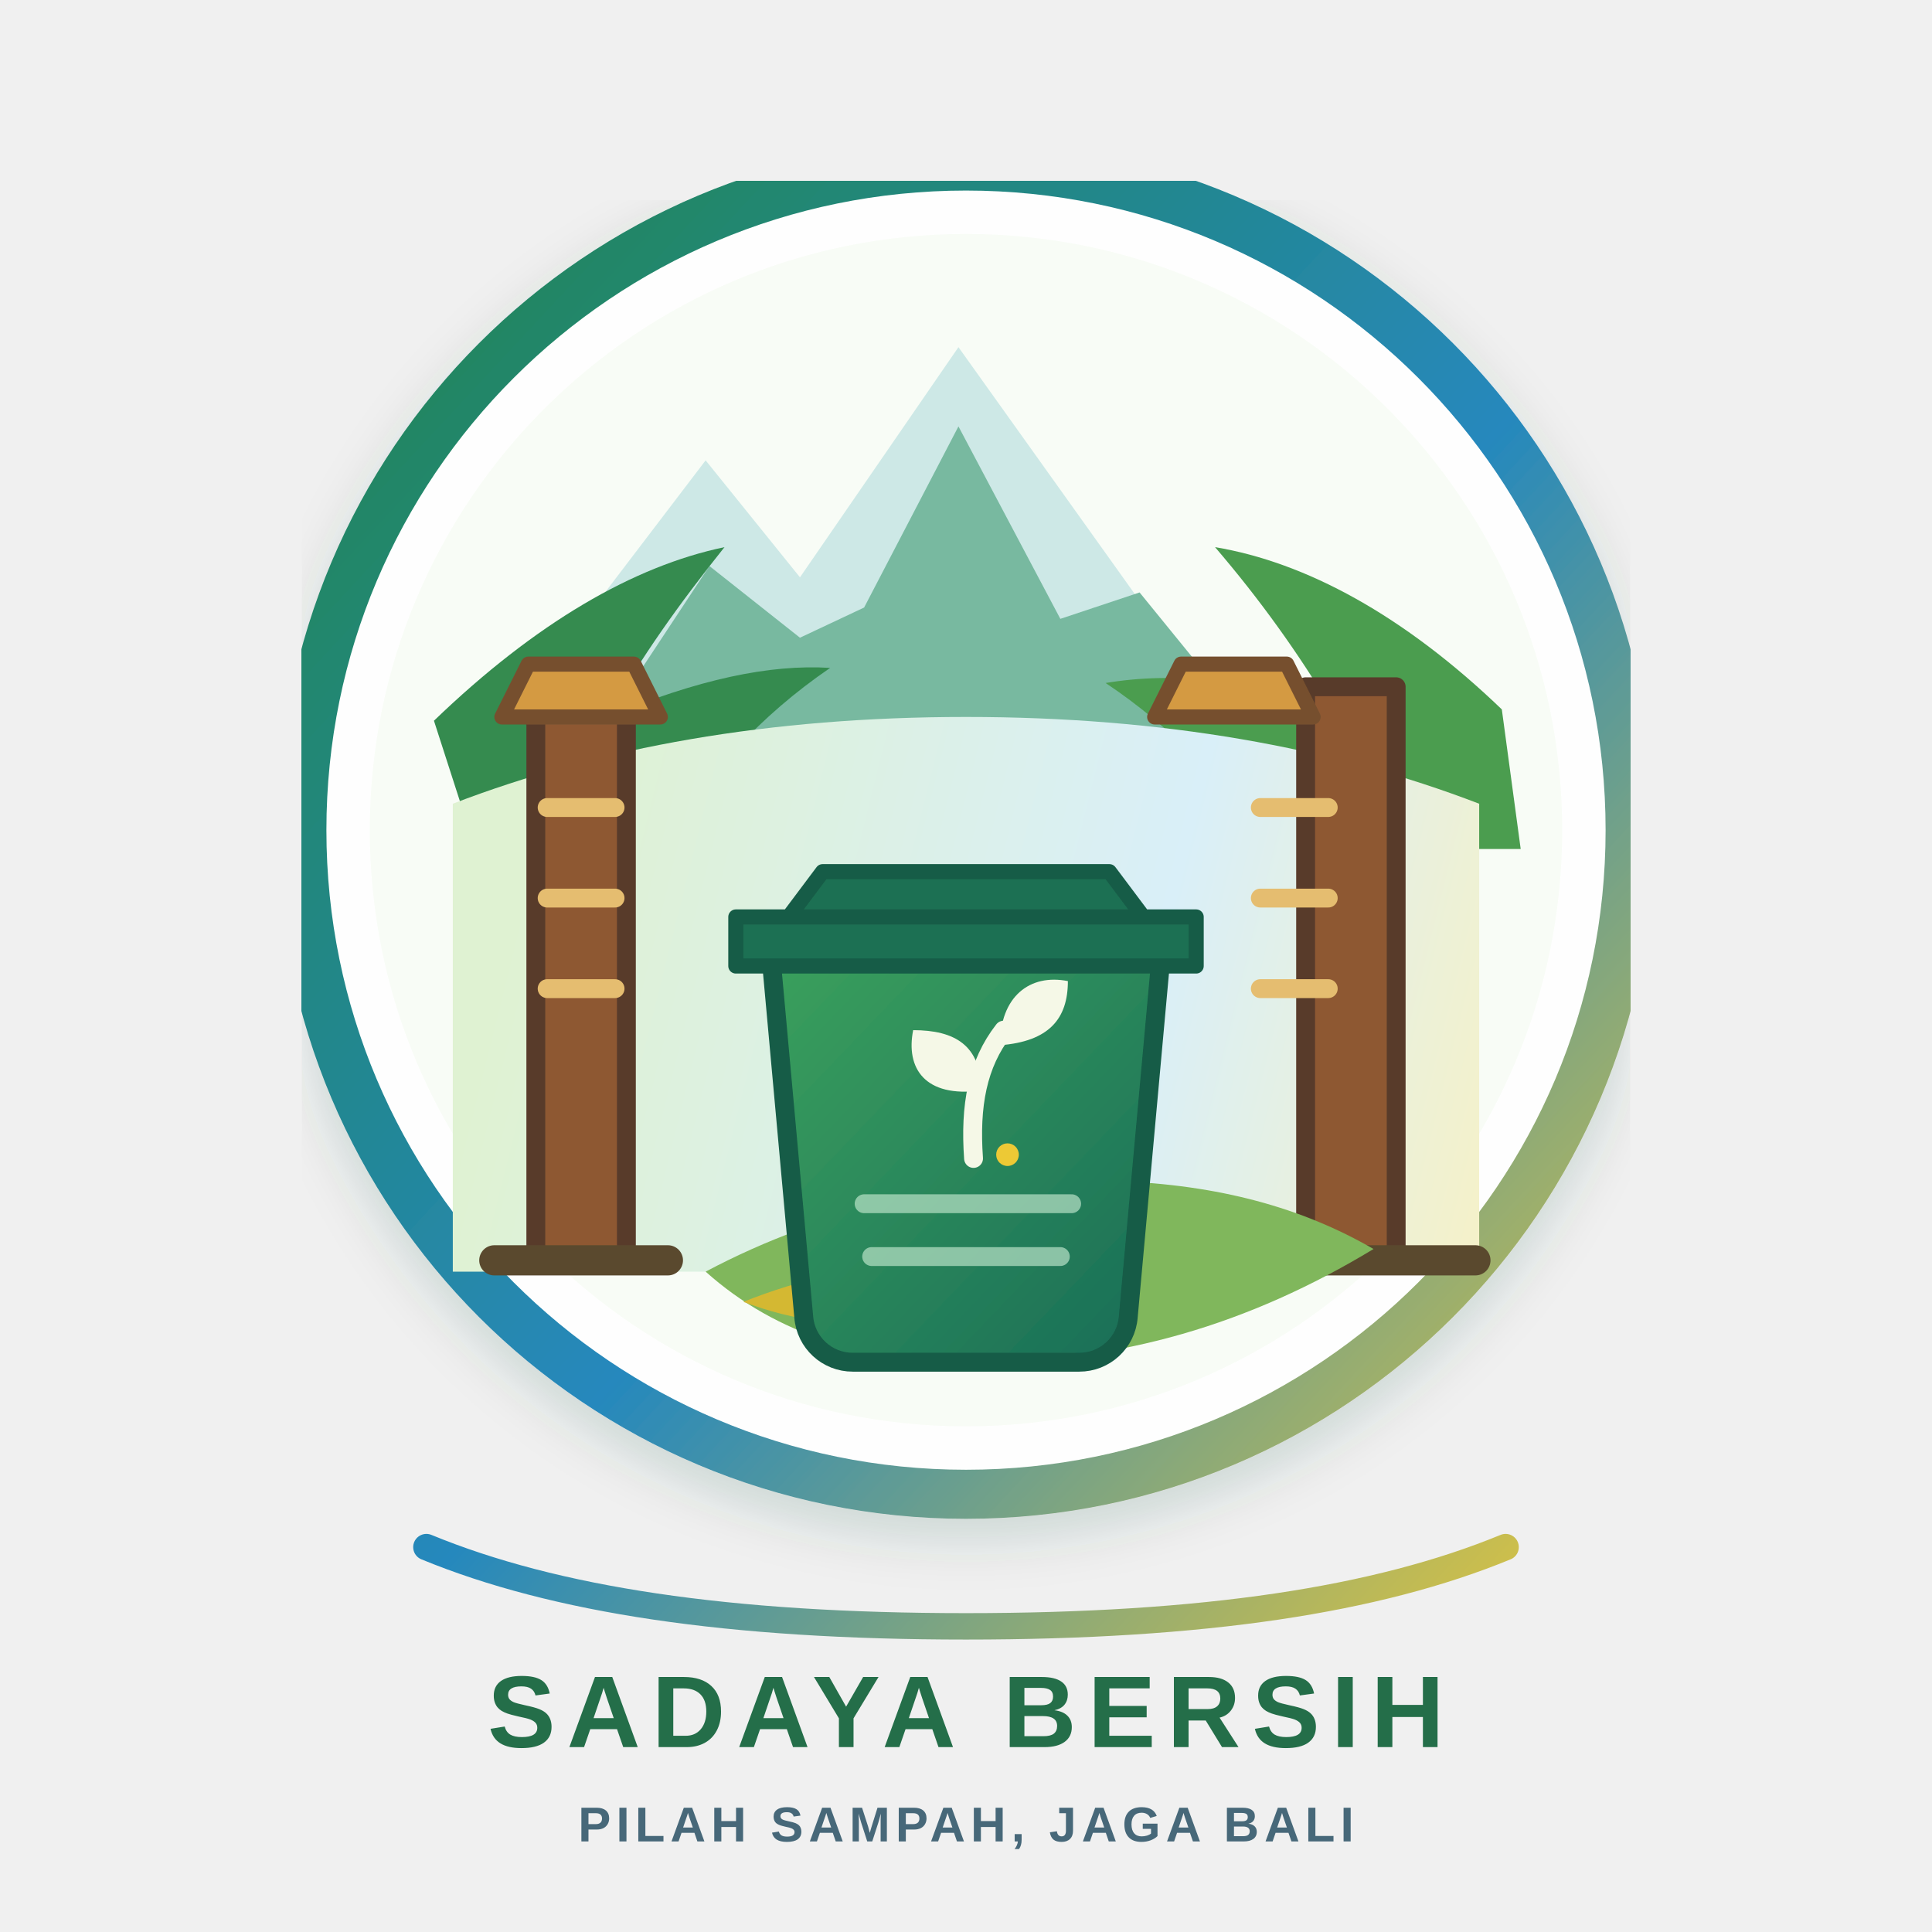
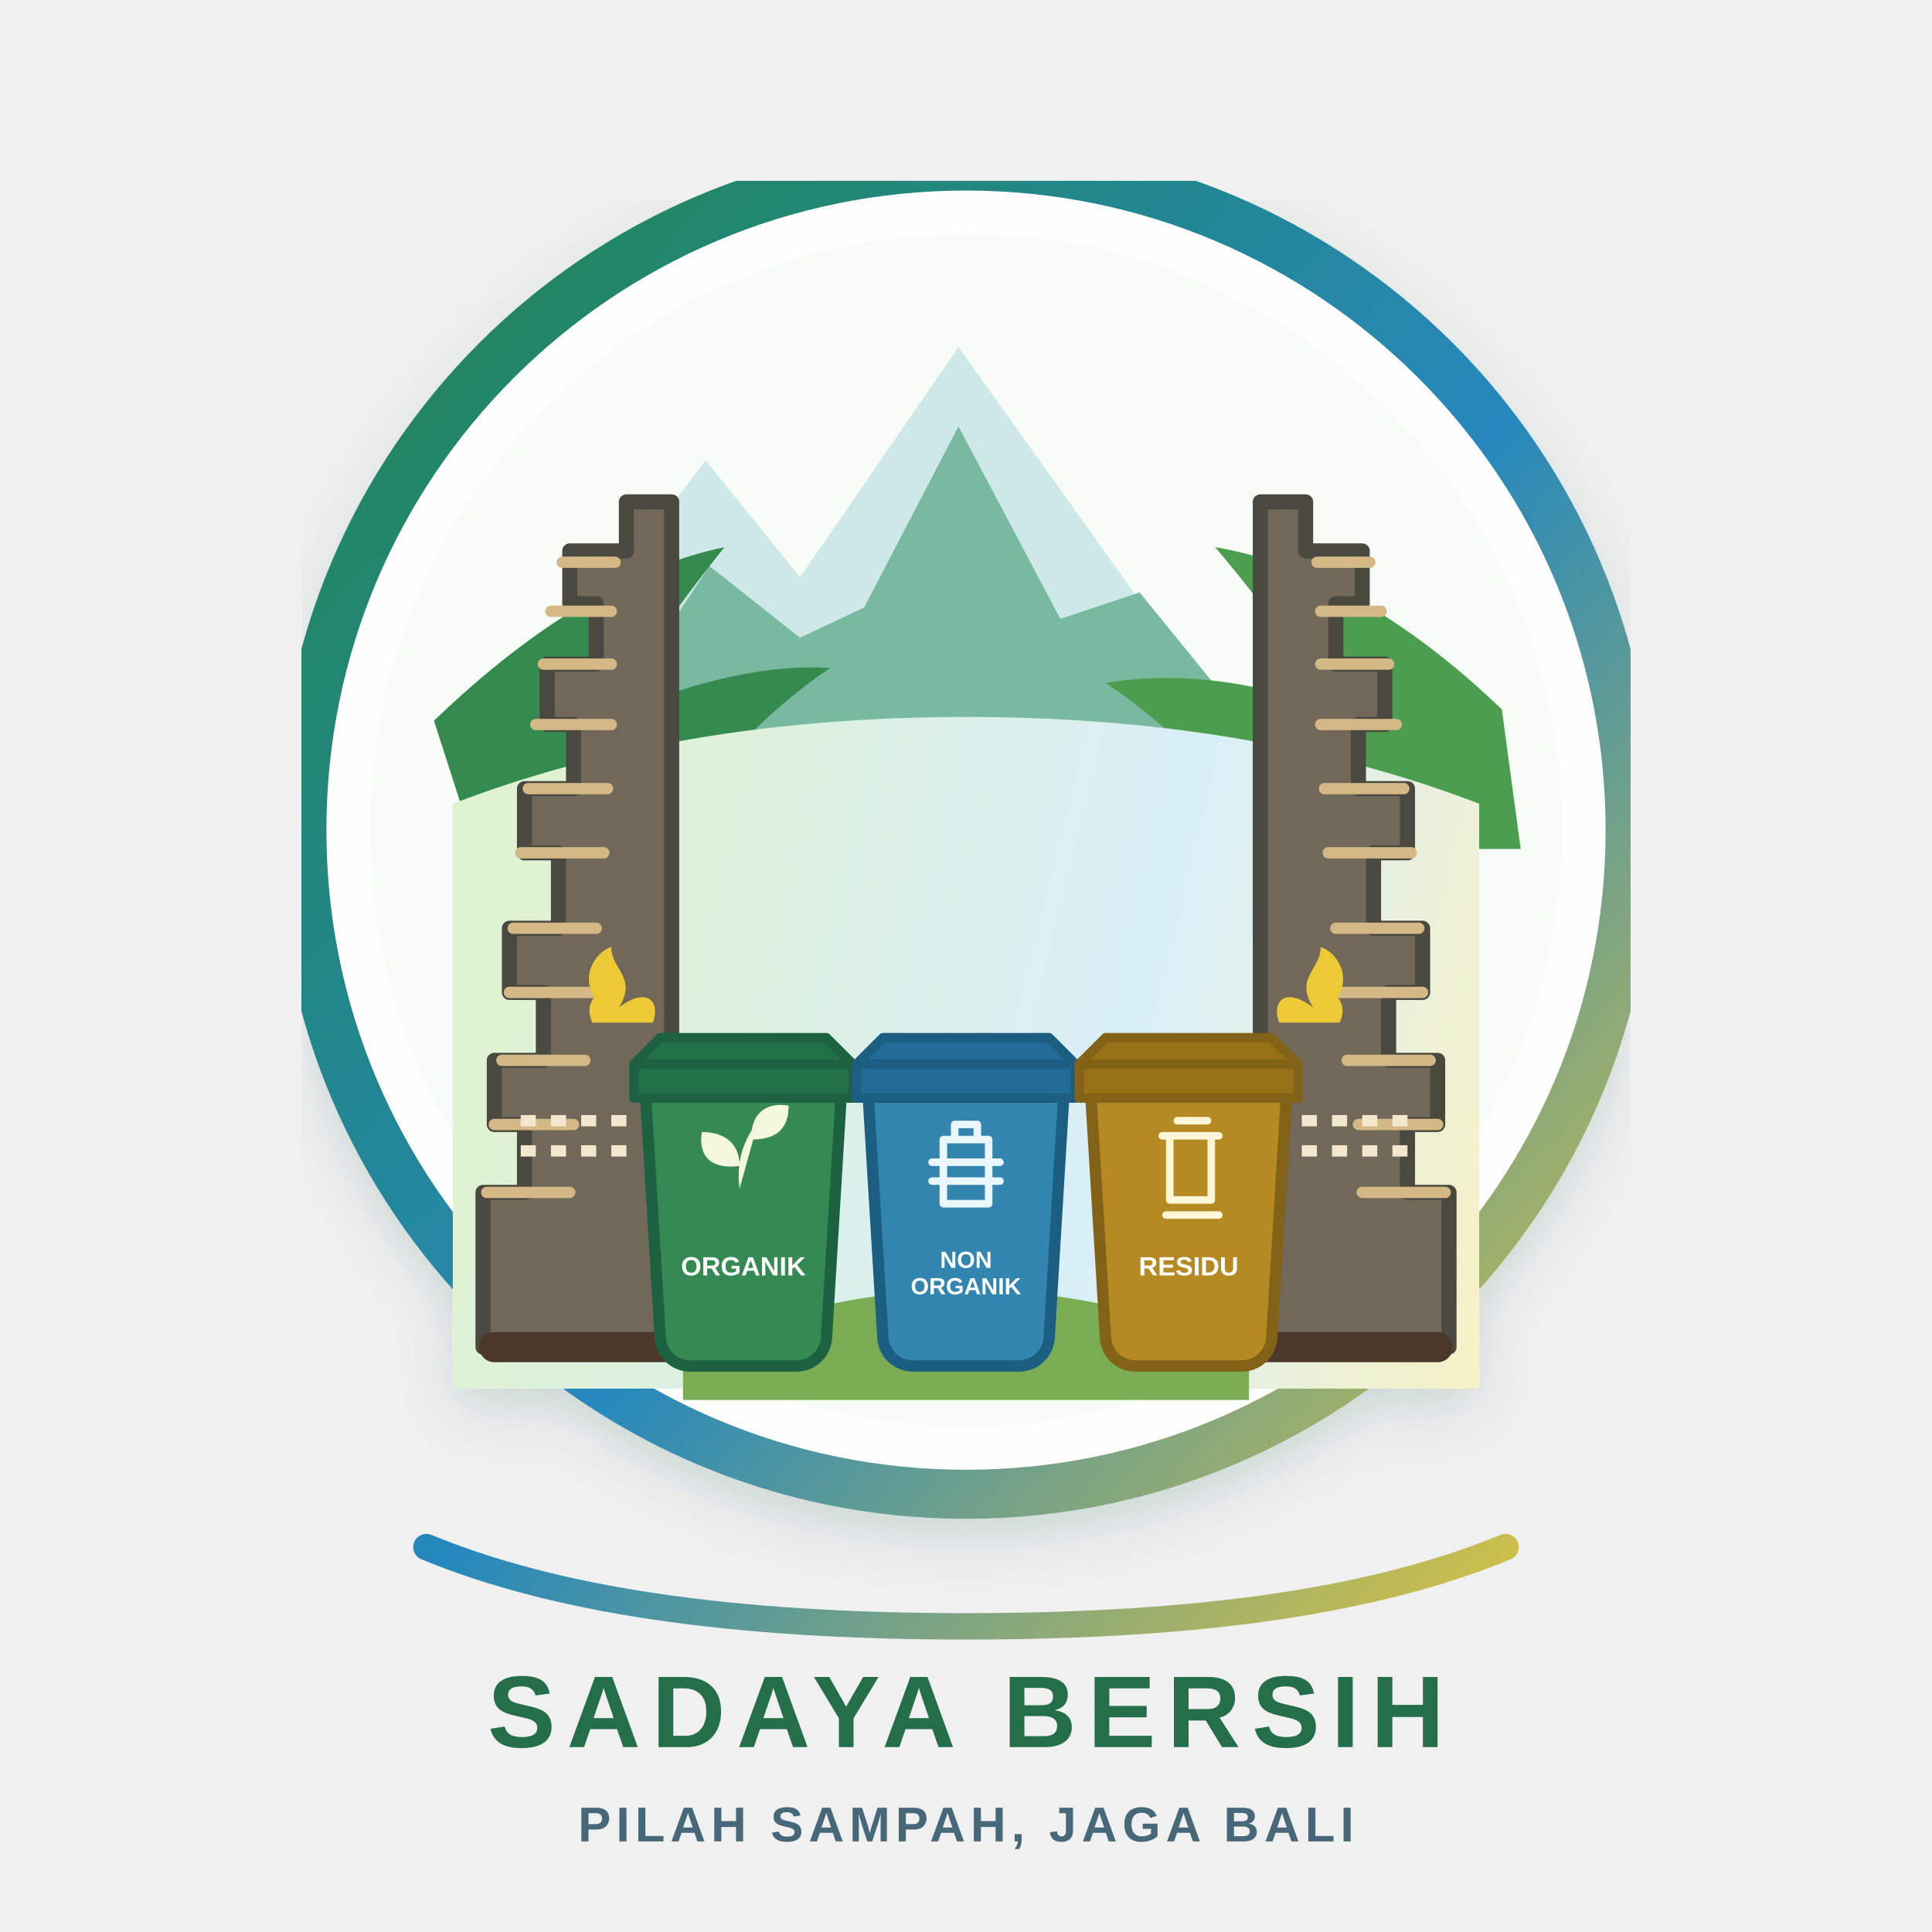
<svg xmlns="http://www.w3.org/2000/svg" viewBox="0 0 512 512" role="img" aria-labelledby="title desc">
  <defs>
    <linearGradient id="ring" x1="64" y1="80" x2="440" y2="430" gradientUnits="userSpaceOnUse">
      <stop stop-color="#23864d" />
      <stop offset=".52" stop-color="#2588bd" />
      <stop offset="1" stop-color="#edc936" />
    </linearGradient>
    <linearGradient id="ground" x1="106" y1="364" x2="403" y2="438" gradientUnits="userSpaceOnUse">
      <stop stop-color="#dff2d2" />
      <stop offset=".55" stop-color="#d9eff8" />
      <stop offset="1" stop-color="#fff2b8" />
    </linearGradient>
    <linearGradient id="bin" x1="194" y1="250" x2="313" y2="364" gradientUnits="userSpaceOnUse">
      <stop stop-color="#3da45d" />
      <stop offset="1" stop-color="#176a58" />
    </linearGradient>
    <filter id="shadow" x="80" y="48" width="352" height="392" color-interpolation-filters="sRGB" filterUnits="userSpaceOnUse">
      <feDropShadow dx="0" dy="5" stdDeviation="7" flood-color="#174b3a" flood-opacity=".16" />
    </filter>
  </defs>
  <g filter="url(#shadow)">
    <circle cx="256" cy="220" r="176" fill="#fff" fill-opacity=".96" stroke="url(#ring)" stroke-width="13" />
    <circle cx="256" cy="220" r="158" fill="#f8fcf6" />
    <path d="m139 185 48-63 25 31 42-61 60 84 42 31H133z" fill="#cde8e6" />
    <path d="m188 150 24 19 17-8 25-48 27 51 21-7 35 43H155z" fill="#78b9a0" />
    <path d="M115 191c27-26 53-41 77-46-12 15-22 29-31 45 24-10 43-14 59-13-19 13-32 28-43 45H125z" fill="#348b50" />
    <path d="M398 188c-26-25-52-39-76-43 12 14 22 28 31 43-22-8-42-10-60-7 18 12 32 27 43 44h67z" fill="#4b9d50" />
-     <path d="M120 213c39-15 84-23 136-23s97 8 136 23v124H120z" fill="url(#ground)" />
-     <path d="M142 333V182h24v151m180 0V182h24v151" fill="#8e5931" stroke="#593a2a" stroke-width="5" stroke-linejoin="round" />
-     <path d="M133 190h42l-7-14h-28zm173 0h42l-7-14h-28z" fill="#d49a43" stroke="#76502f" stroke-width="4" stroke-linejoin="round" />
-     <path d="M145 214h18m-18 24h18m-18 24h18m171-48h18m-18 24h18m-18 24h18" stroke="#e5bd70" stroke-width="5" stroke-linecap="round" />
-     <path d="M131 334h46m168 0h46" stroke="#5a492f" stroke-width="8" stroke-linecap="round" />
-     <path d="M187 337c32-17 68-25 109-24 27 1 49 7 68 18-33 20-67 30-105 30-29 0-53-7-72-24z" fill="#80b75b" />
-     <path d="M197 345c30-12 66-15 104-8-18 9-37 15-58 15-18 0-33-2-46-7z" fill="#d4b832" />
-     <path d="M204 250h104l-9 99a13 13 0 0 1-13 12h-60a13 13 0 0 1-13-12z" fill="url(#bin)" stroke="#165b46" stroke-width="5" stroke-linejoin="round" />
-     <path d="M195 243h122v13H195zm23-12h76l9 12h-94z" fill="#1f6f52" stroke="#165b46" stroke-width="4" stroke-linejoin="round" />
-     <path d="M229 319h55m-53 14h50" stroke="#c4ead0" stroke-opacity=".65" stroke-width="5" stroke-linecap="round" />
-     <path d="M258 307c-1-14 1-25 8-34" fill="none" stroke="#f5f8e7" stroke-width="5" stroke-linecap="round" />
-     <path d="M260 289c-15 2-20-6-18-16 11 0 18 4 18 16zm5-12c0-13 8-19 18-17 0 10-5 16-18 17z" fill="#f5f8e7" />
-     <circle cx="267" cy="306" r="3" fill="#edc936" />
+     <path d="M120 213c39-15 84-23 136-23s97 8 136 23v155H120z" fill="url(#ground)" />
+     <path d="M128 357V316h11v-18h-8v-17h13v-18h-9v-17h13v-20h-9v-17h13v-17h-7v-16h13v-16h-7v-14h15v-13h12V357z" fill="#71685a" stroke="#49483f" stroke-width="4" stroke-linejoin="round" />
+     <path d="M384 357V316h-11v-18h8v-17h-13v-18h9v-17h-13v-20h9v-17h-13v-17h7v-16h-13v-16h7v-14h-15v-13h-12V357z" fill="#71685a" stroke="#49483f" stroke-width="4" stroke-linejoin="round" />
+     <path d="M129 316h22m-20-18h21m-19-17h22m-20-18h22m-21-17h22m-20-20h22m-20-17h21m-19-17h20m-18-16h18m-16-14h16m-13-13h14M383 316h-22m20-18h-21m19-17h-22m20-18h-22m21-17h-22m20-20h-22m20-17h-21m19-17h-20m18-16h-18m16-14h-16m13-13h-14" fill="none" stroke="#d4b987" stroke-width="3" stroke-linecap="round" />
+     <path d="M131 357h48m154 0h48" stroke="#4c392c" stroke-width="8" stroke-linecap="round" />
+     <path d="M160 267c-8-7-2-15 2-16 0 6 7 8 2 16 8-6 11-1 9 4h-16c-2-4 0-7 3-9zm192 0c8-7 2-15-2-16 0 6-7 8-2 16-8-6-11-1-9 4h16c2-4 0-7-3-9z" fill="#edc936" />
+     <path d="M138 297h29m-29 8h29m178-8h29m-29 8h29" stroke="#f3e7ce" stroke-width="3" stroke-dasharray="4 4" />
+     <path d="M181 360c24-13 49-18 75-18s51 5 75 18v11H181z" fill="#79ac53" />
+     <g aria-label="Organik">
+       <path d="M171 289h52l-4 66a8 8 0 0 1-8 7h-28a8 8 0 0 1-8-7z" fill="#348a52" stroke="#1d6241" stroke-width="3" stroke-linejoin="round" />
+       <path d="M168 282h58v9h-58zm7-7h44l7 7h-58z" fill="#246f46" stroke="#1d6241" stroke-width="2.5" stroke-linejoin="round" />
+       <path d="M196 315c-1-7 1-13 5-18m-5 12c-8 1-11-3-10-9 6 0 10 3 10 9zm3-7c0-7 4-10 10-9 0 6-3 9-10 9z" fill="#f3f8de" />
+       <text x="197" y="338" fill="#fff" font-family="Arial, Helvetica, sans-serif" font-size="7" font-weight="700" text-anchor="middle">ORGANIK</text>
+     </g>
+     <g aria-label="Nonorganik">
+       <path d="M230 289h52l-4 66a8 8 0 0 1-8 7h-28a8 8 0 0 1-8-7z" fill="#3285ae" stroke="#1e5d82" stroke-width="3" stroke-linejoin="round" />
+       <path d="M227 282h58v9h-58zm7-7h44l7 7h-58z" fill="#236b98" stroke="#1e5d82" stroke-width="2.5" stroke-linejoin="round" />
+       <path d="M250 302h12v17h-12zm3-4h6v4h-6zm-6 10h18m-18 5h18" fill="none" stroke="#eaf7ff" stroke-width="2" stroke-linecap="round" stroke-linejoin="round" />
+       <text x="256" y="336" fill="#fff" font-family="Arial, Helvetica, sans-serif" font-size="6.2" font-weight="700" text-anchor="middle">NON</text>
+       <text x="256" y="343" fill="#fff" font-family="Arial, Helvetica, sans-serif" font-size="6.2" font-weight="700" text-anchor="middle">ORGANIK</text>
+     </g>
+     <g aria-label="Residu">
+       <path d="M289 289h52l-4 66a8 8 0 0 1-8 7h-28a8 8 0 0 1-8-7z" fill="#b58a22" stroke="#826213" stroke-width="3" stroke-linejoin="round" />
+       <path d="M286 282h58v9h-58zm7-7h44l7 7h-58z" fill="#967116" stroke="#826213" stroke-width="2.5" stroke-linejoin="round" />
+       <path d="M310 301h11v17h-11zm-2 0h15m-11-4h8m-11 25h14" fill="none" stroke="#fff5d7" stroke-width="2" stroke-linecap="round" stroke-linejoin="round" />
+       <text x="315" y="338" fill="#fff" font-family="Arial, Helvetica, sans-serif" font-size="7" font-weight="700" text-anchor="middle">RESIDU</text>
+     </g>
  </g>
  <path d="M113 410c34 14 80 21 143 21s109-7 143-21" fill="none" stroke="url(#ring)" stroke-width="7" stroke-linecap="round" />
  <text x="256" y="463" fill="#246e49" font-family="Arial, Helvetica, sans-serif" font-size="27" font-weight="800" letter-spacing="3" text-anchor="middle">SADAYA BERSIH</text>
  <text x="256" y="488" fill="#476879" font-family="Arial, Helvetica, sans-serif" font-size="13" font-weight="600" letter-spacing="1.4" text-anchor="middle">PILAH SAMPAH, JAGA BALI</text>
</svg>
